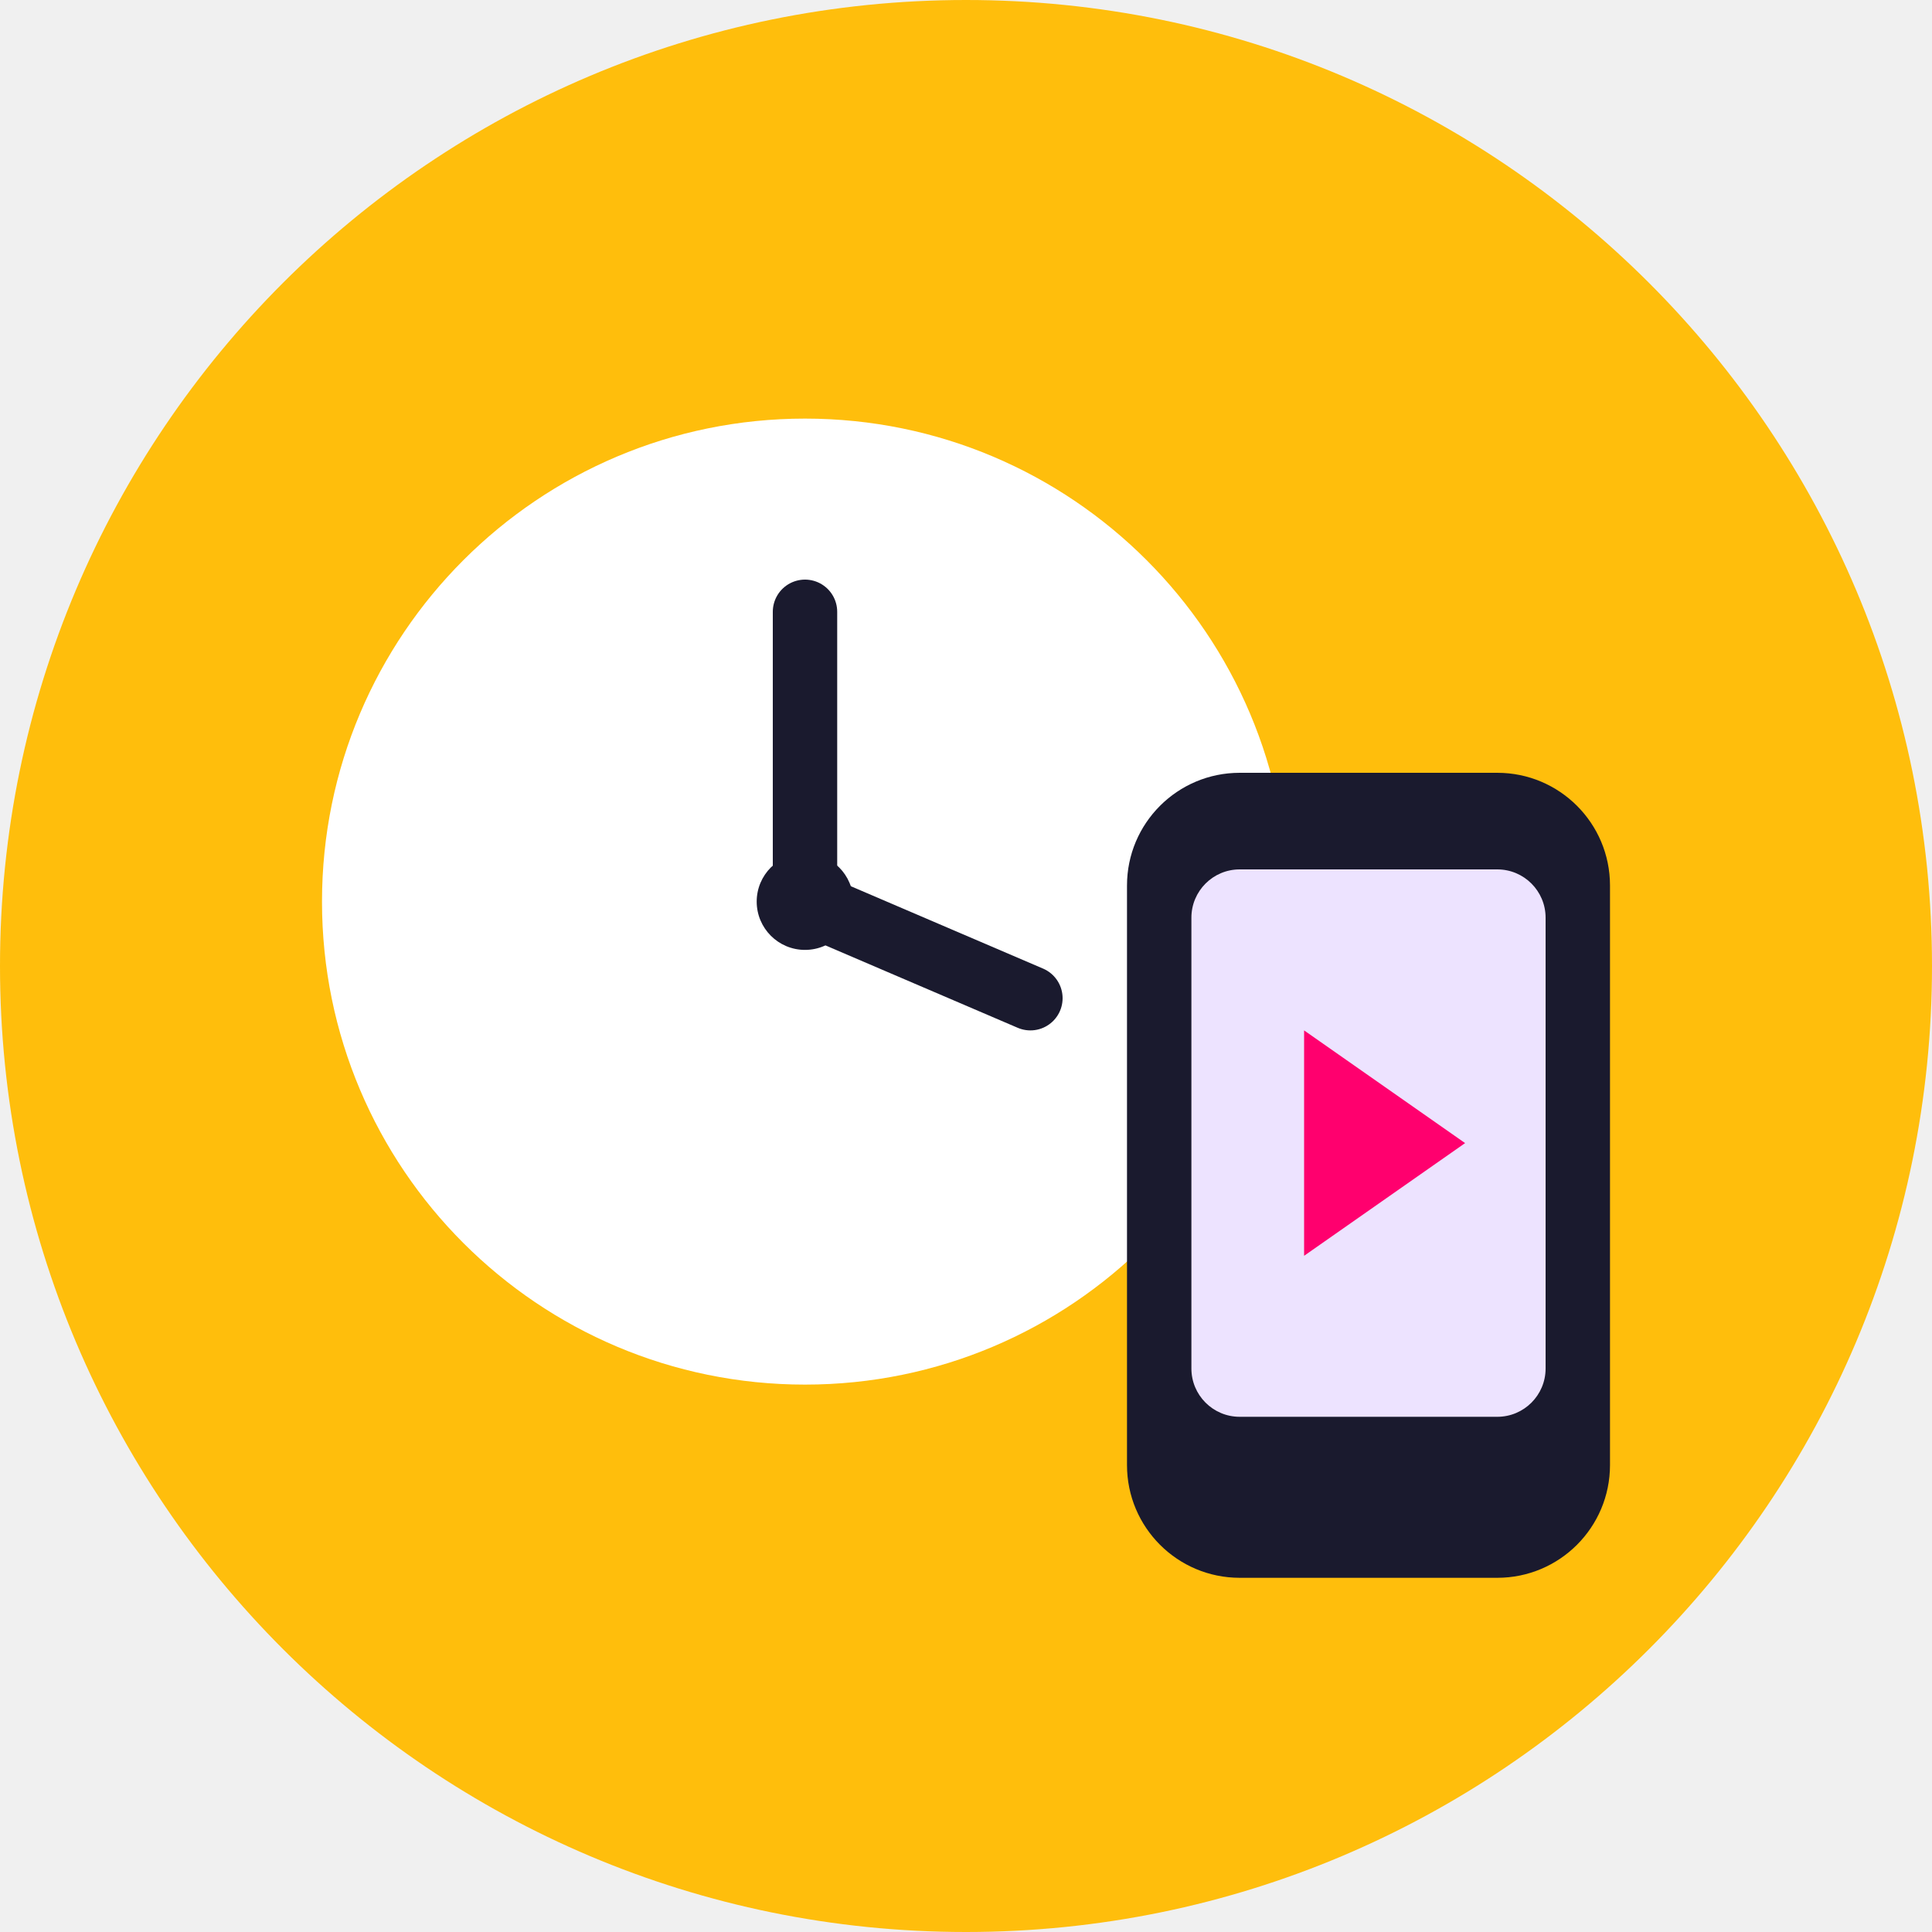
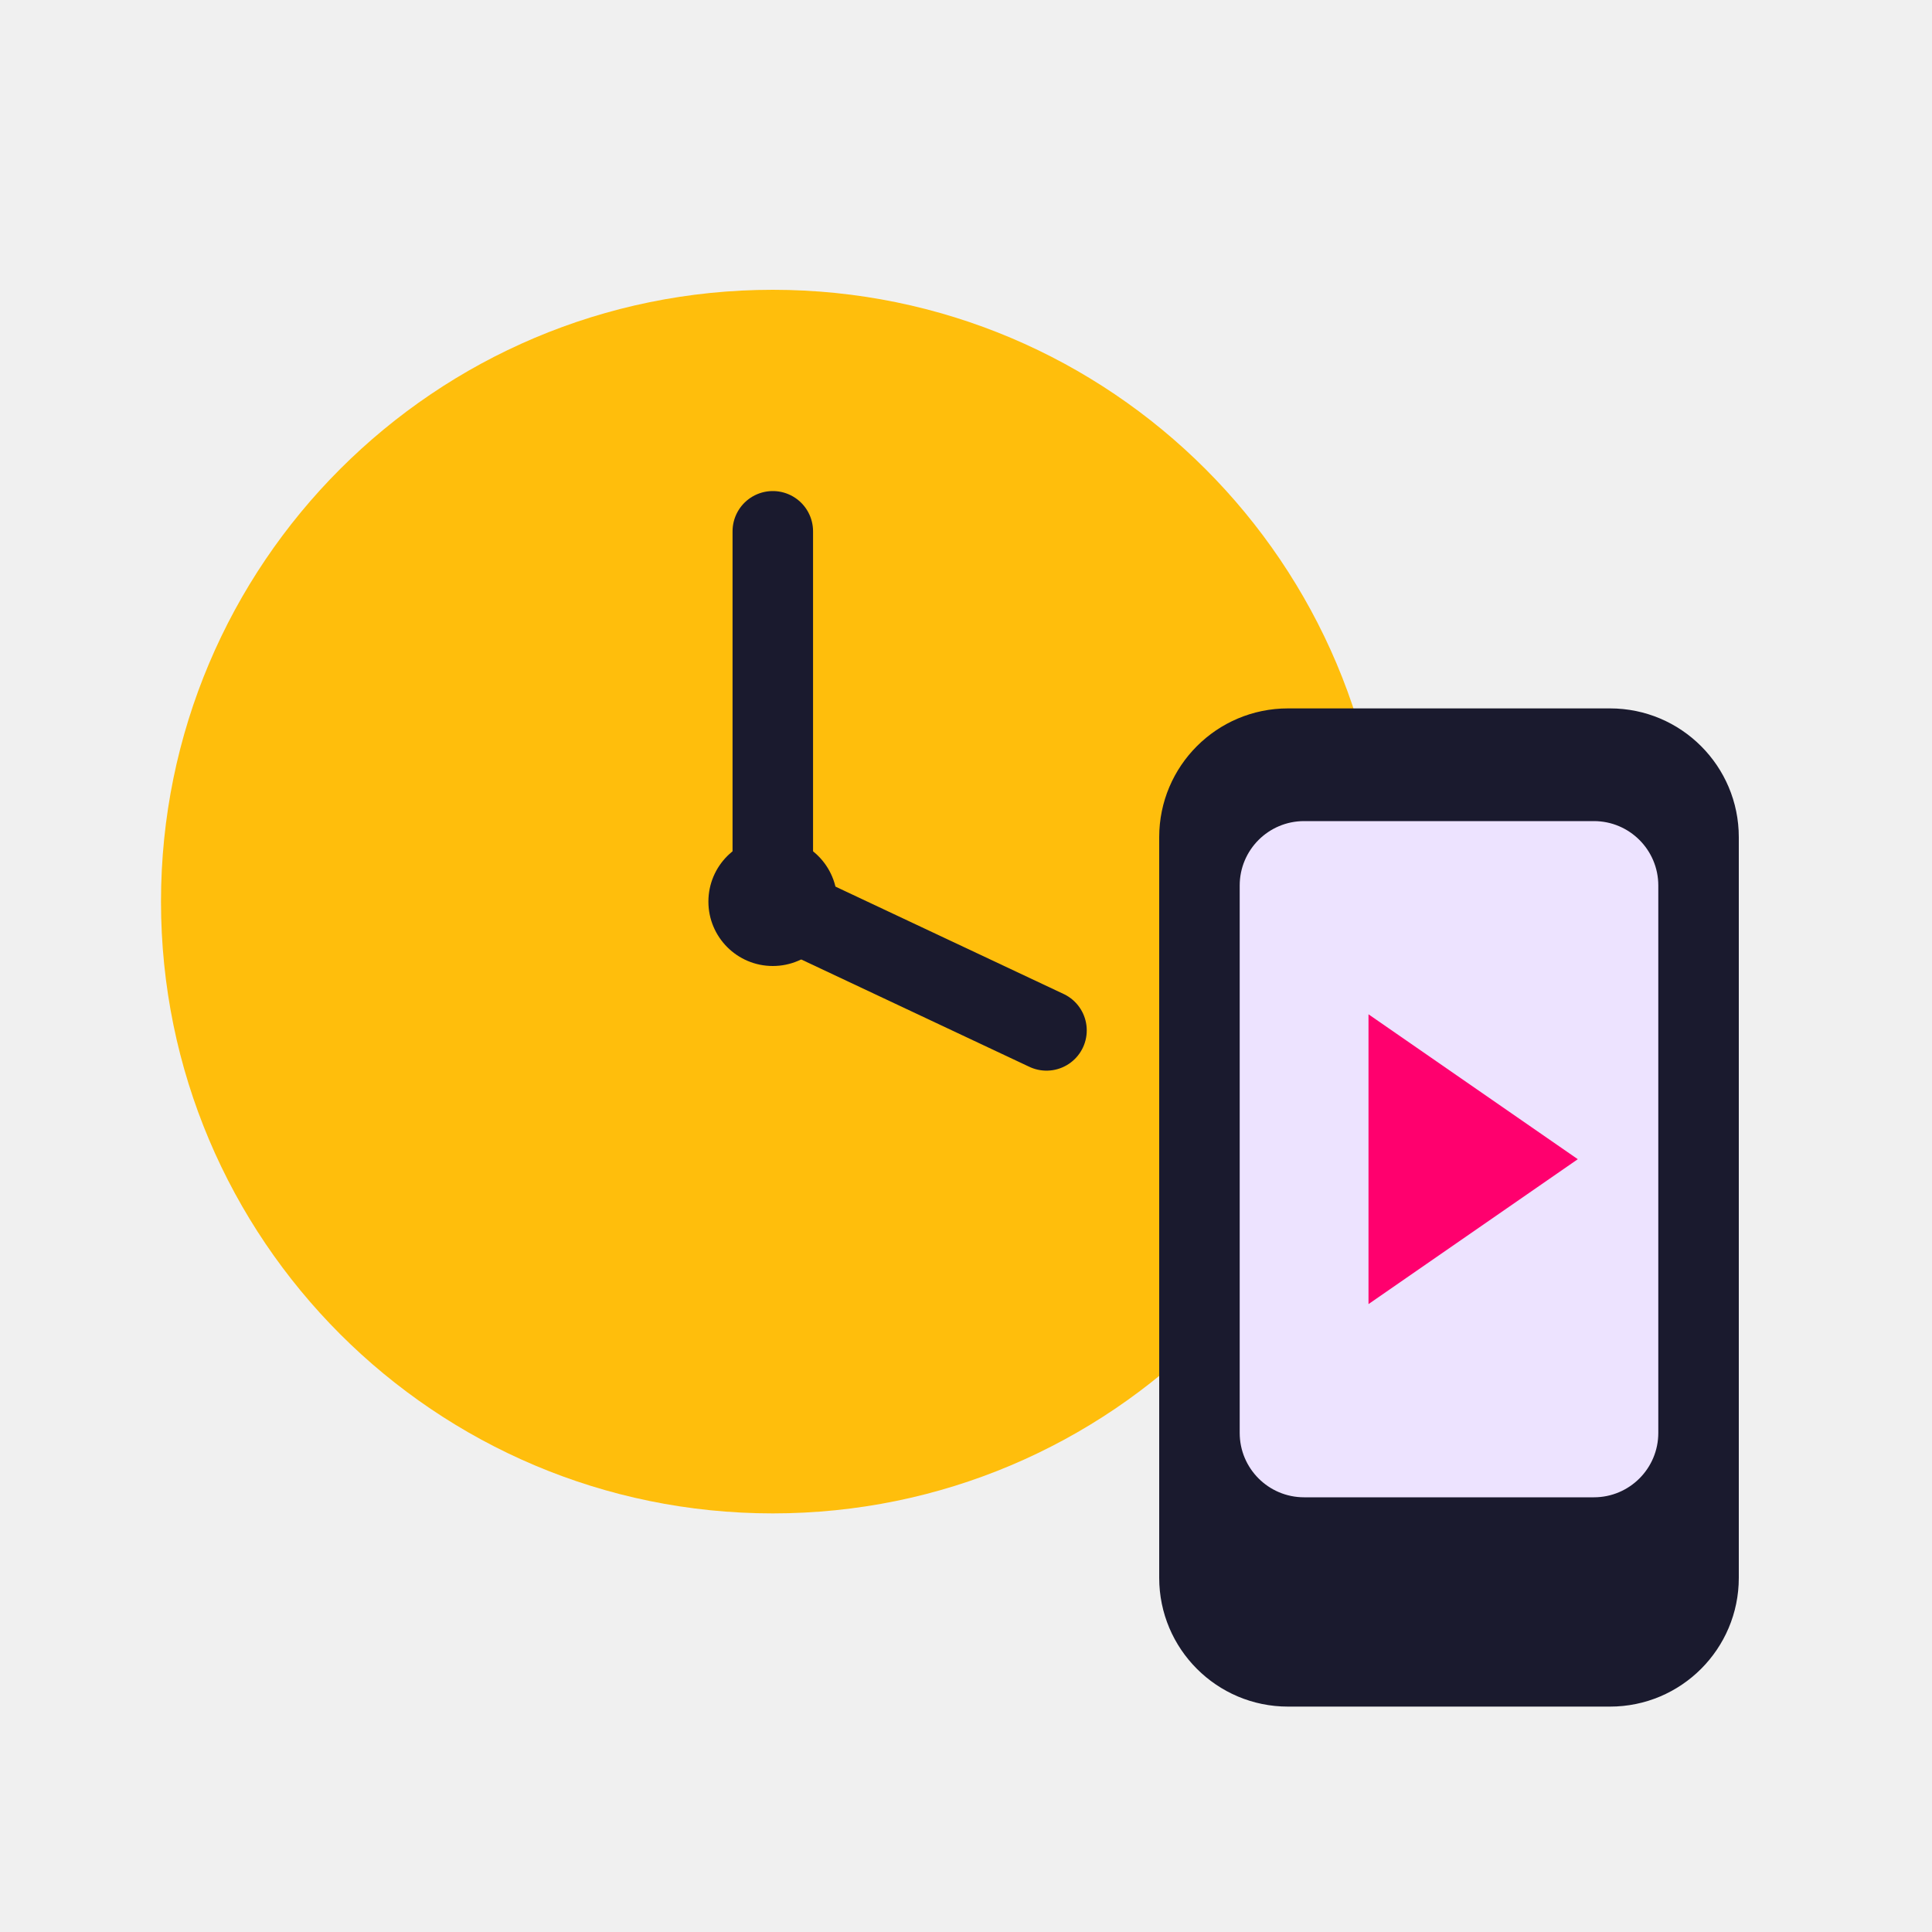
<svg xmlns="http://www.w3.org/2000/svg" viewBox="0 0 120 120" width="120" height="120">
-   <circle cx="60" cy="60" r="60" fill="#FFBE0C" />
-   <circle cx="50" cy="56" r="30" fill="#FFFFFF" />
-   <path d="M 50 56 L 50 38 M 50 56 L 64 62" stroke="#1A1A2E" stroke-width="4" stroke-linecap="round" />
-   <circle cx="50" cy="56" r="3" fill="#1A1A2E" />
-   <rect x="70" y="48" width="30" height="50" rx="7" fill="#1A1A2E" />
-   <rect x="74" y="54" width="22" height="34" rx="3" fill="#EDE3FF" />
-   <path d="M 81 64 L 81 78 L 91 71 Z" fill="#FF006E" />
+   <circle cx="48" cy="56" r="38" fill="#FFBE0C" />
+   <path d="M 48 56 L 48 33 M 48 56 L 65 64" stroke="#1A1A2E" stroke-width="5" stroke-linecap="round" />
+   <circle cx="48" cy="56" r="4" fill="#1A1A2E" />
+   <rect x="72" y="44" width="36" height="62" rx="8" fill="#1A1A2E" />
+   <rect x="77" y="51" width="26" height="42" rx="4" fill="#EDE3FF" />
+   <path d="M 85 63 L 85 81 L 98 72 Z" fill="#FF006E" />
</svg>
